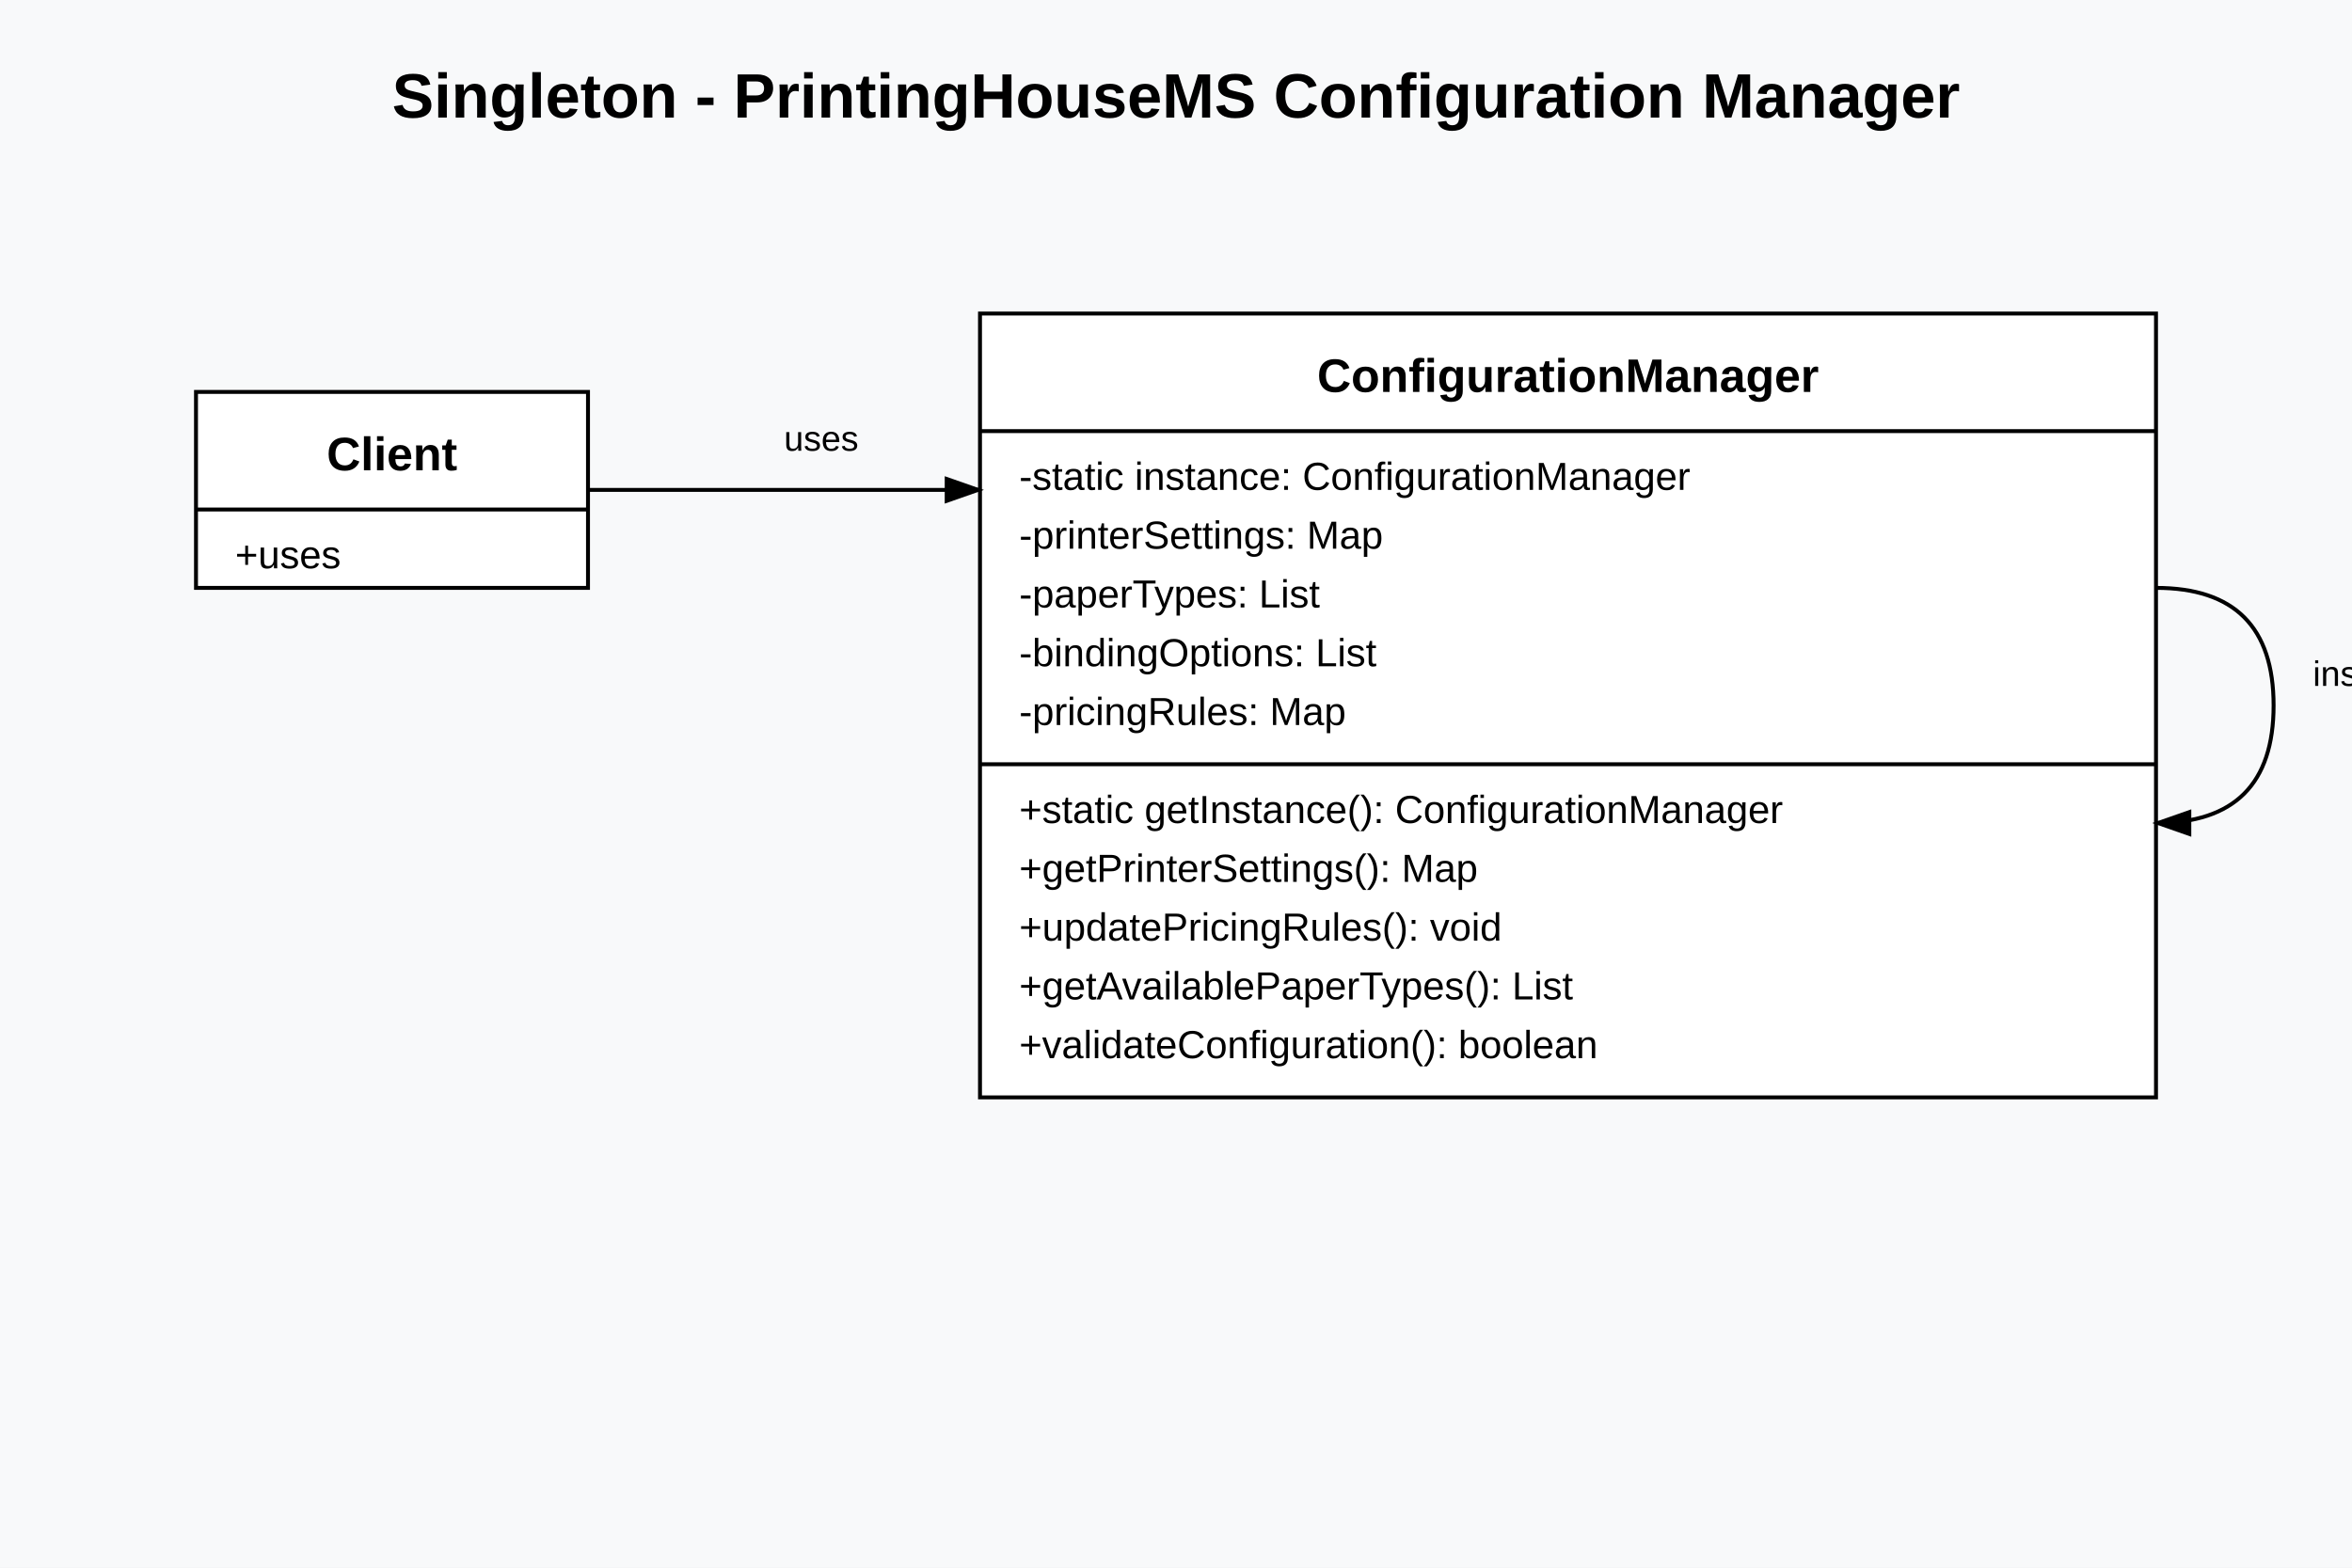
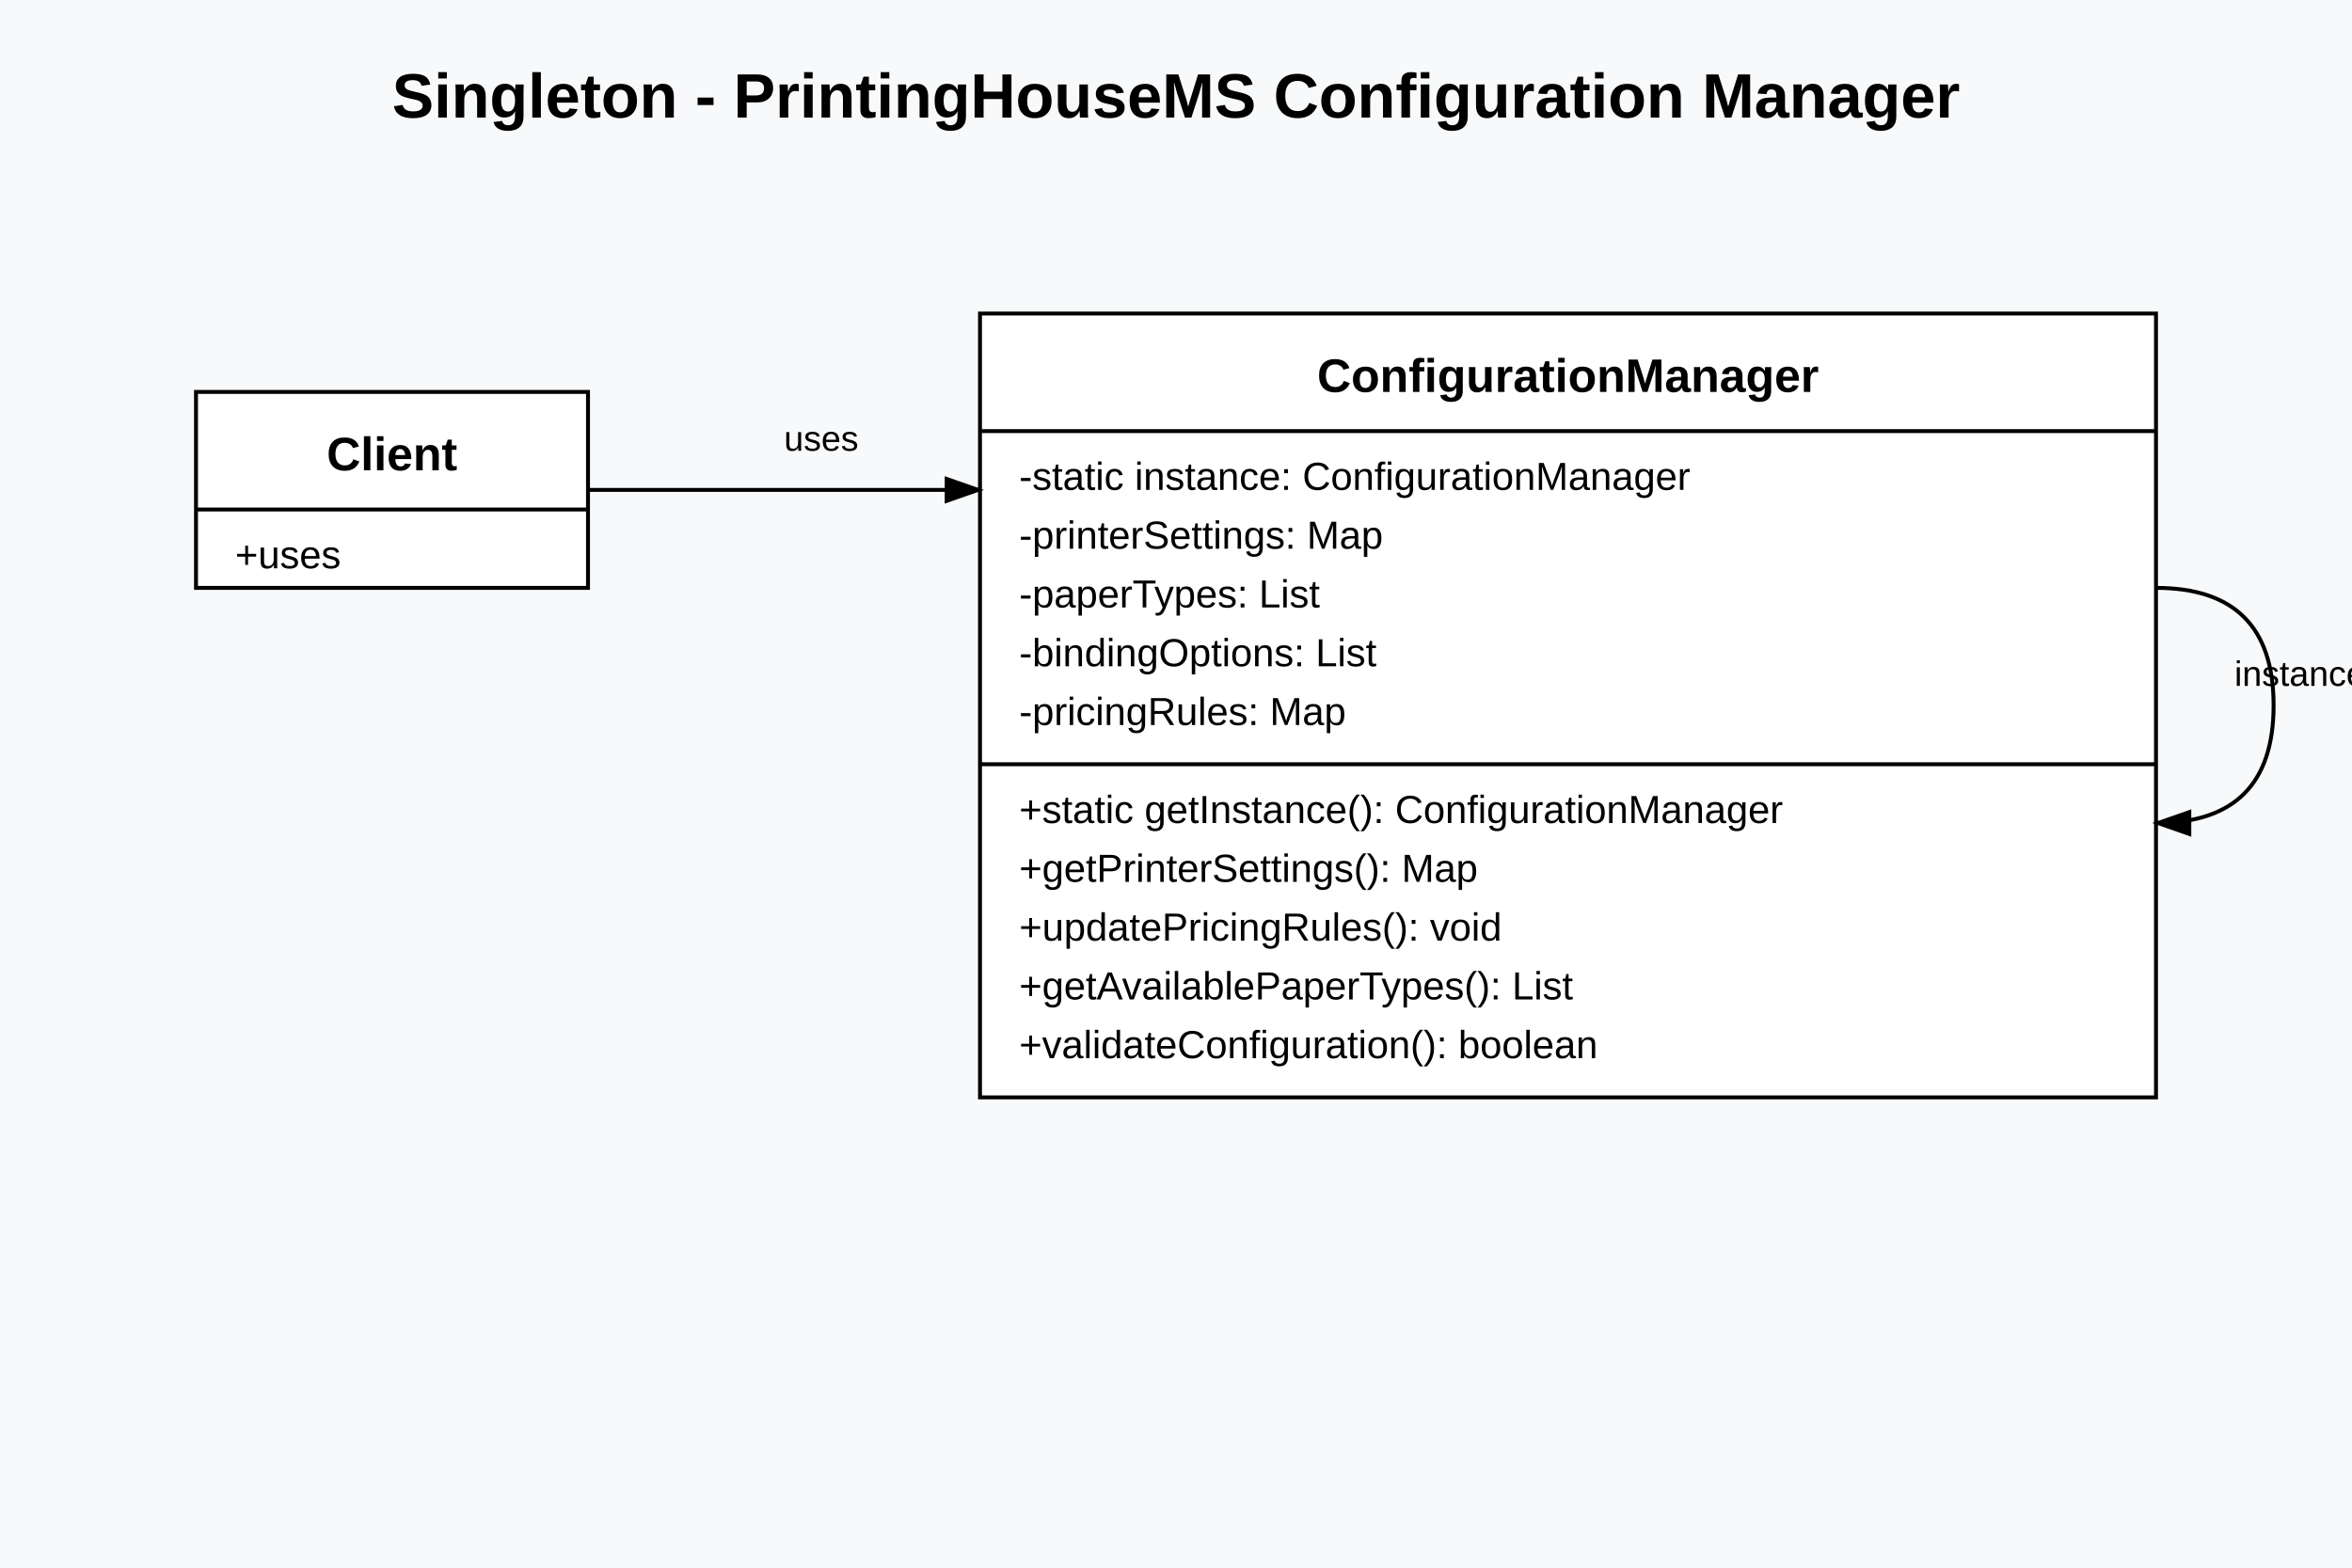
<svg xmlns="http://www.w3.org/2000/svg" width="600" height="400">
  <rect width="600" height="400" fill="#f8f9fa" />
  <text x="300" y="30" text-anchor="middle" fill="black" font-family="Arial" font-size="16" font-weight="bold">Singleton - PrintingHouseMS Configuration Manager</text>
  <rect x="50" y="100" width="100" height="50" fill="white" stroke="black" stroke-width="1" />
  <text x="100" y="120" text-anchor="middle" fill="black" font-family="Arial" font-size="12" font-weight="bold">Client</text>
  <line x1="50" y1="130" x2="150" y2="130" stroke="black" stroke-width="1" />
  <text x="60" y="145" fill="black" font-family="Arial" font-size="10">+uses</text>
  <rect x="250" y="80" width="300" height="200" fill="white" stroke="black" stroke-width="1" />
  <text x="400" y="100" text-anchor="middle" fill="black" font-family="Arial" font-size="12" font-weight="bold">ConfigurationManager</text>
  <line x1="250" y1="110" x2="550" y2="110" stroke="black" stroke-width="1" />
  <text x="260" y="125" fill="black" font-family="Arial" font-size="10">-static instance: ConfigurationManager</text>
  <text x="260" y="140" fill="black" font-family="Arial" font-size="10">-printerSettings: Map</text>
  <text x="260" y="155" fill="black" font-family="Arial" font-size="10">-paperTypes: List</text>
  <text x="260" y="170" fill="black" font-family="Arial" font-size="10">-bindingOptions: List</text>
  <text x="260" y="185" fill="black" font-family="Arial" font-size="10">-pricingRules: Map</text>
  <line x1="250" y1="195" x2="550" y2="195" stroke="black" stroke-width="1" />
  <text x="260" y="210" fill="black" font-family="Arial" font-size="10">+static getInstance(): ConfigurationManager</text>
  <text x="260" y="225" fill="black" font-family="Arial" font-size="10">+getPrinterSettings(): Map</text>
  <text x="260" y="240" fill="black" font-family="Arial" font-size="10">+updatePricingRules(): void</text>
  <text x="260" y="255" fill="black" font-family="Arial" font-size="10">+getAvailablePaperTypes(): List</text>
  <text x="260" y="270" fill="black" font-family="Arial" font-size="10">+validateConfiguration(): boolean</text>
  <path d="M 550 150 Q 580 150 580 180 Q 580 210 550 210" stroke="black" stroke-width="1" fill="none" marker-end="url(#arrow)" />
  <line x1="150" y1="125" x2="250" y2="125" stroke="black" stroke-width="1" marker-end="url(#arrow)" />
  <defs>
    <marker id="arrow" markerWidth="10" markerHeight="7" refX="9" refY="3.5" orient="auto">
      <polygon points="0 0, 10 3.5, 0 7" fill="black" />
    </marker>
  </defs>
  <text x="200" y="115" fill="black" font-family="Arial" font-size="9">uses</text>
-   <text x="590" y="175" fill="black" font-family="Arial" font-size="9">instance</text>
+   <text x="570" y="175" fill="black" font-family="Arial" font-size="9">instance</text>
</svg>
